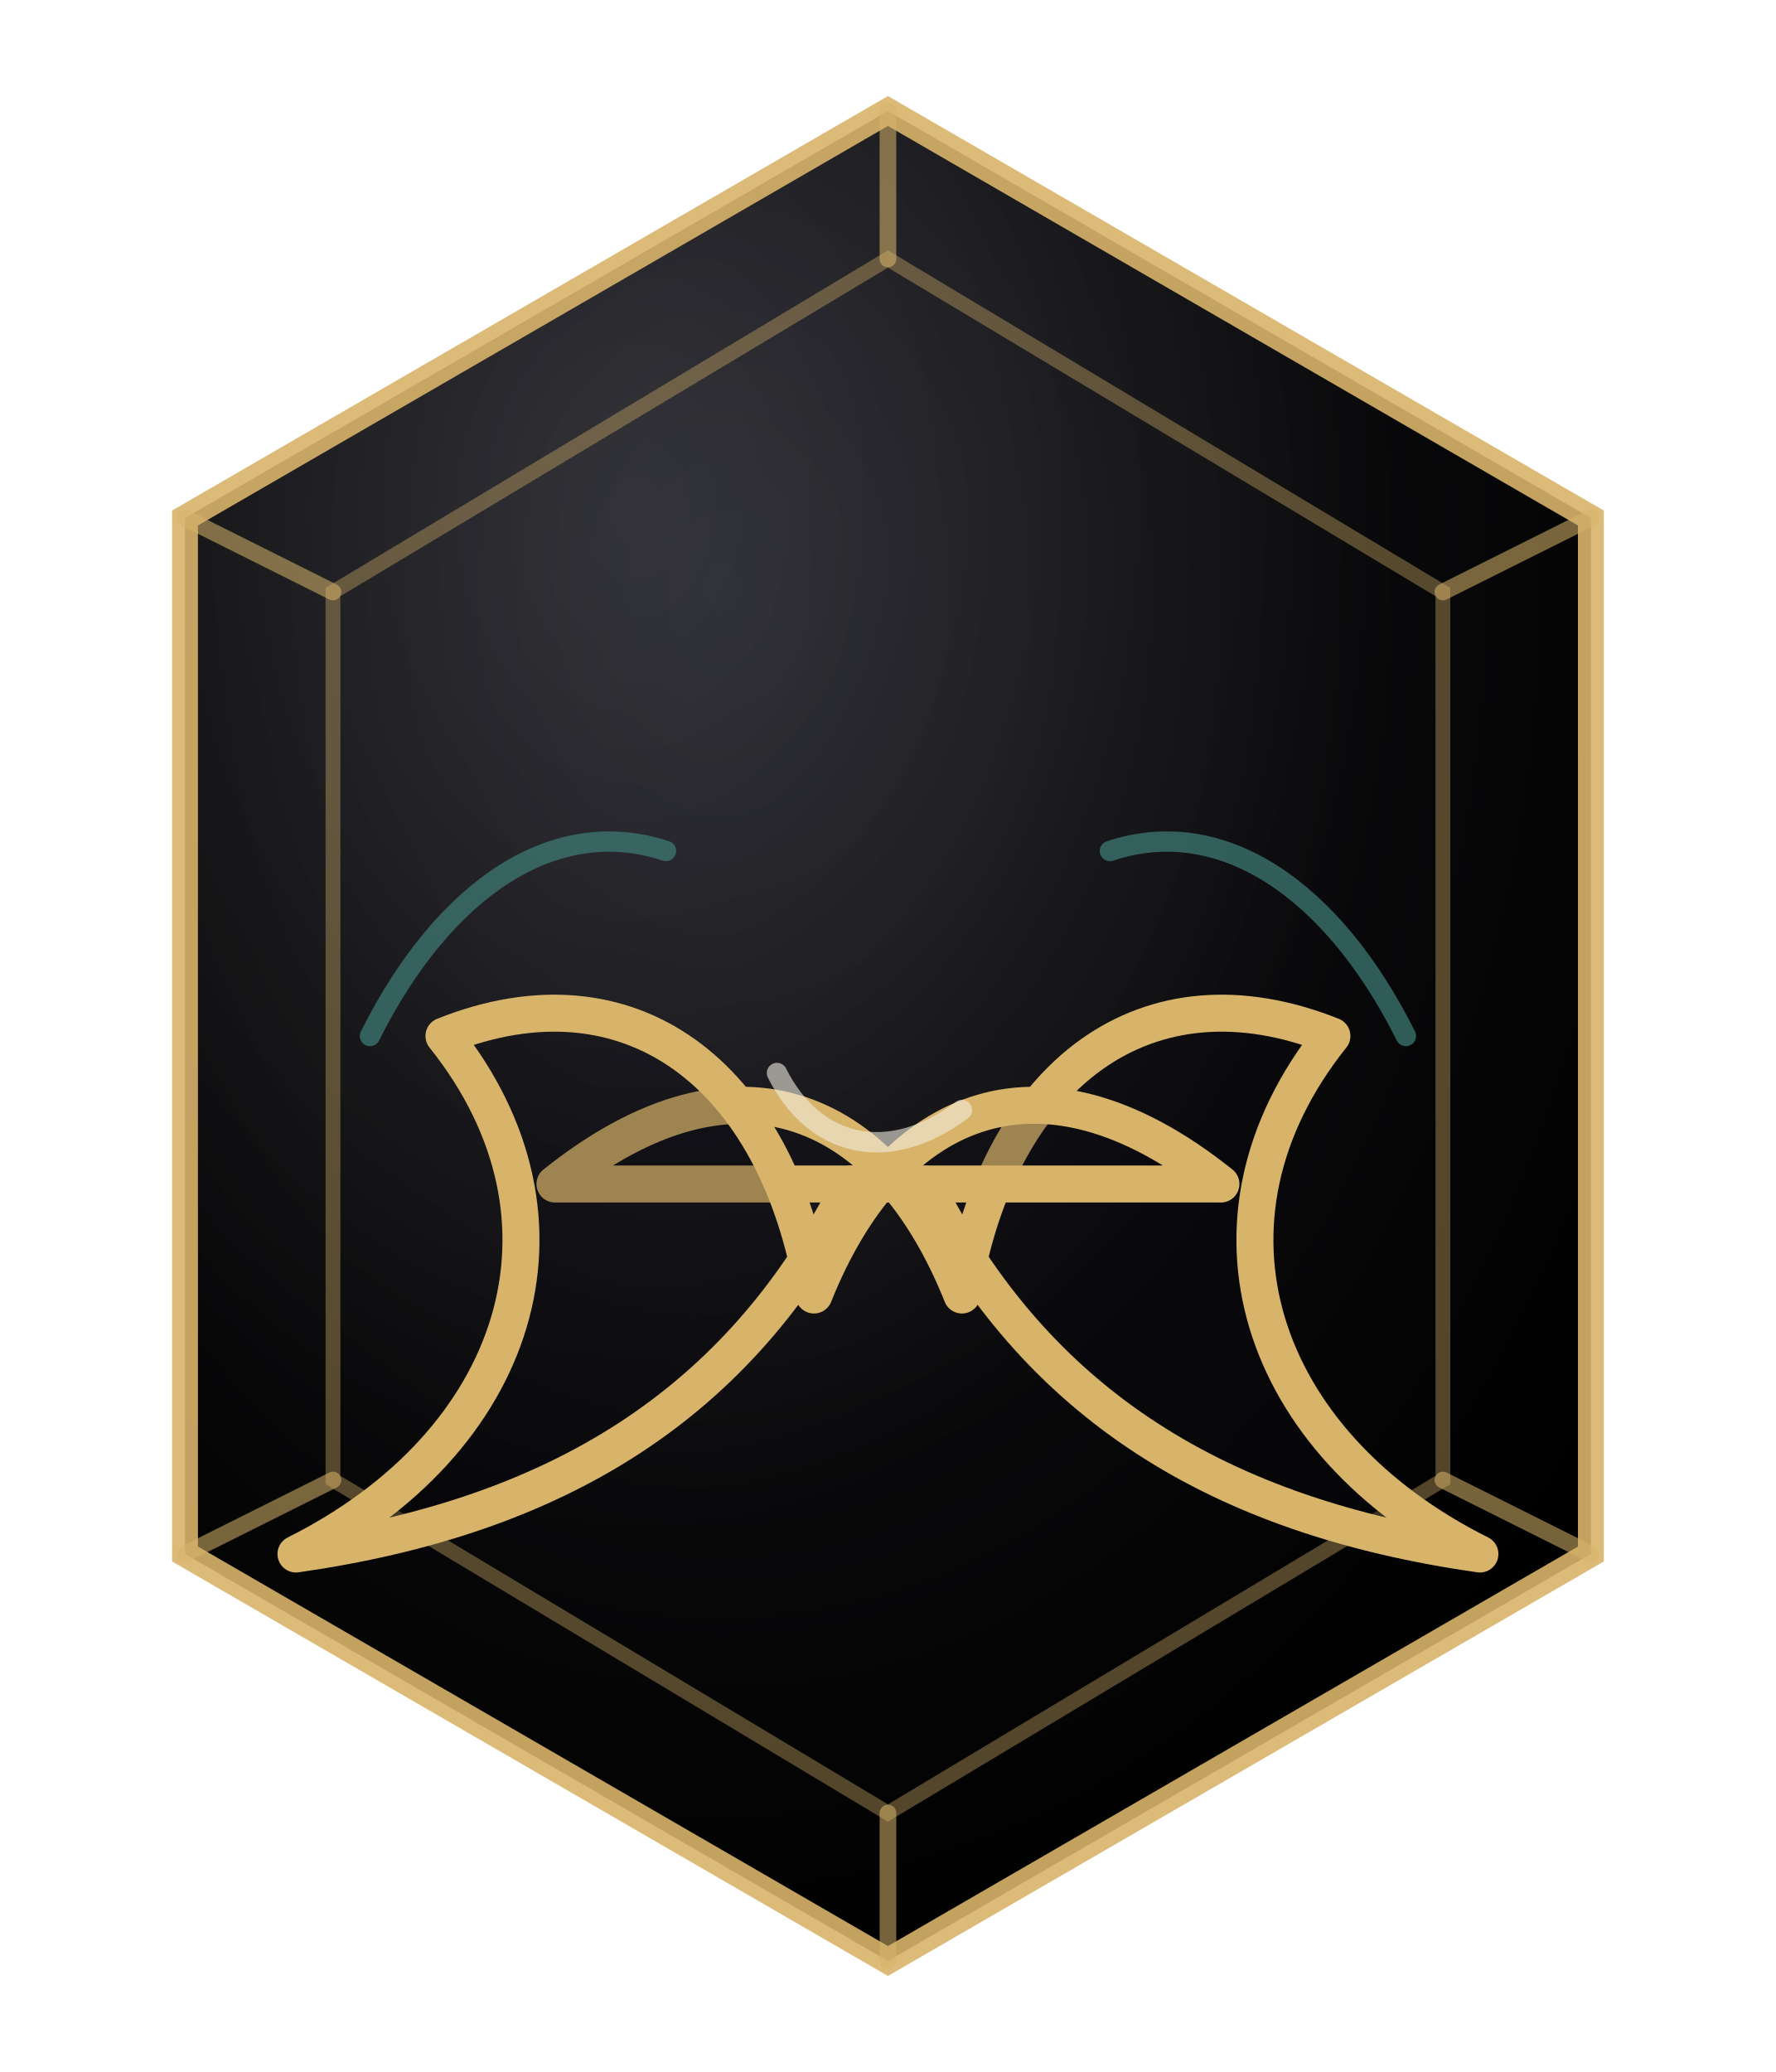
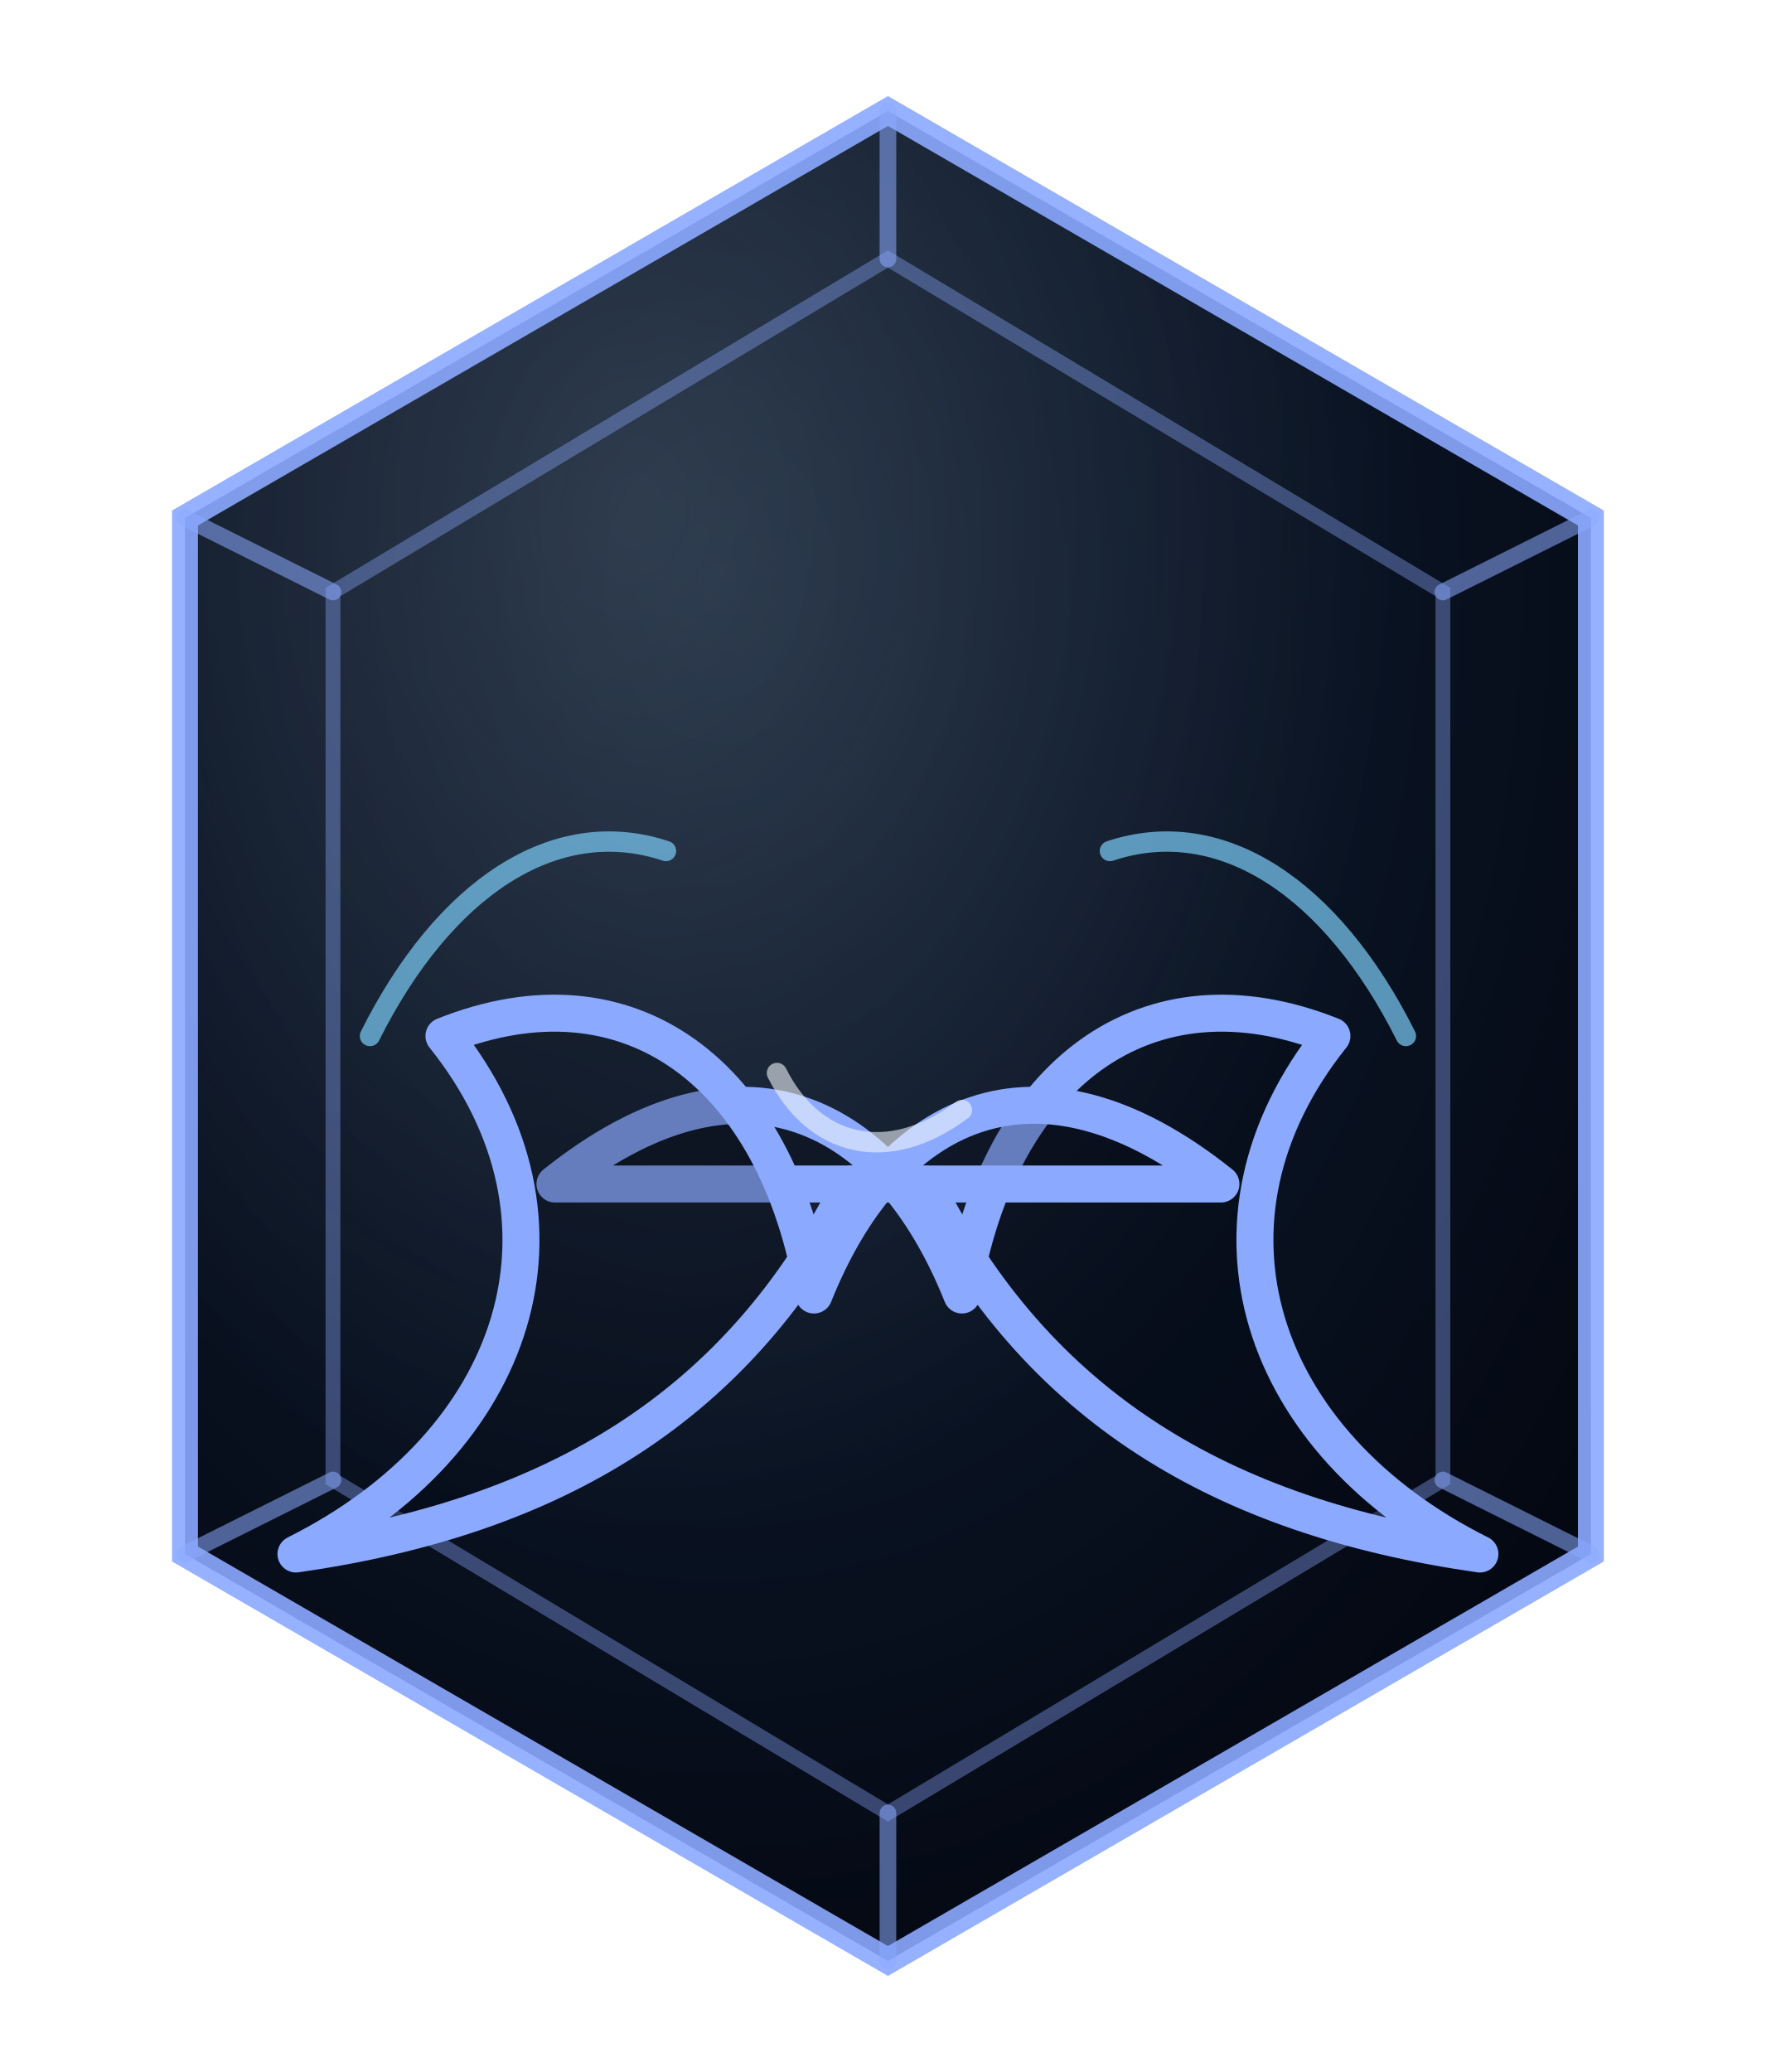
<svg xmlns="http://www.w3.org/2000/svg" viewBox="0 0 96 112" role="img" aria-label="Cancer zodiac seal">
  <defs>
    <radialGradient id="plate" cx="38%" cy="26%" r="78%">
-       <stop offset="0%" stop-color="#1a1a22" />
-       <stop offset="55%" stop-color="#0a0a0c" />
-       <stop offset="100%" stop-color="#000000" />
+       <stop offset="0%" stop-color="#17263B" />
+       <stop offset="55%" stop-color="#0A1424" />
+       <stop offset="100%" stop-color="#040812" />
    </radialGradient>
    <radialGradient id="sheen" cx="32%" cy="22%" r="55%">
-       <stop offset="0%" stop-color="#fff" stop-opacity="0.12" />
-       <stop offset="100%" stop-color="#fff" stop-opacity="0" />
+       <stop offset="0%" stop-color="#EEF4FA" stop-opacity="0.12" />
+       <stop offset="100%" stop-color="#EEF4FA" stop-opacity="0" />
    </radialGradient>
  </defs>
  <path d="M48 6 L86 28 L86 84 L48 106 L10 84 L10 28 Z" fill="url(#plate)" />
  <path d="M48 6 L86 28 L86 84 L48 106 L10 84 L10 28 Z" fill="url(#sheen)" />
-   <path d="M48 6 L86 28 L86 84 L48 106 L10 84 L10 28 Z" fill="none" stroke="#d8b46a" stroke-width="1.4" opacity="0.9" />
-   <path d="M48 14 L78 32 L78 80 L48 98 L18 80 L18 32 Z" fill="none" stroke="#d8b46a" stroke-width="0.8" opacity="0.38" />
-   <g stroke="#d8b46a" stroke-width="0.9" opacity="0.55" stroke-linecap="round">
+   <path d="M48 6 L86 28 L86 84 L48 106 L10 84 L10 28 Z" fill="none" stroke="#8BA9FF" stroke-width="1.4" opacity="0.9" />
+   <path d="M48 14 L78 32 L78 80 L48 98 L18 80 L18 32 Z" fill="none" stroke="#8BA9FF" stroke-width="0.8" opacity="0.38" />
+   <g stroke="#8BA9FF" stroke-width="0.9" opacity="0.55" stroke-linecap="round">
    <line x1="48" y1="6" x2="48" y2="14" />
    <line x1="86" y1="28" x2="78" y2="32" />
    <line x1="86" y1="84" x2="78" y2="80" />
    <line x1="48" y1="106" x2="48" y2="98" />
    <line x1="10" y1="84" x2="18" y2="80" />
    <line x1="10" y1="28" x2="18" y2="32" />
  </g>
  <g fill="none" stroke-linecap="round" stroke-linejoin="round" vector-effect="non-scaling-stroke">
-     <g stroke="#d8b46a" stroke-width="2">
-       <path d="M30 64c10-8 18-4 22 6 2-12 10-18 20-14-8 10-4 22 8 28-14-2-24-8-30-20z" fill="#0a0a10" fill-opacity="0.34" />
-       <path d="M66 64c-10-8-18-4-22 6-2-12-10-18-20-14 8 10 4 22-8 28 14-2 24-8 30-20z" fill="#0a0a10" fill-opacity="0.28" />
-       <path d="M42 58c2 4 6 5 10 2" stroke-width="1.1" stroke="#f2ecdf" opacity="0.6" />
+     <g stroke="#8BA9FF" stroke-width="2">
+       <path d="M30 64c10-8 18-4 22 6 2-12 10-18 20-14-8 10-4 22 8 28-14-2-24-8-30-20z" fill="#040812" fill-opacity="0.34" />
+       <path d="M66 64c-10-8-18-4-22 6-2-12-10-18-20-14 8 10 4 22-8 28 14-2 24-8 30-20z" fill="#040812" fill-opacity="0.28" />
+       <path d="M42 58c2 4 6 5 10 2" stroke-width="1.1" stroke="#EEF4FA" opacity="0.6" />
    </g>
-     <g stroke="#3f7d76" stroke-width="1.1" opacity="0.72" fill="none">
+     <g stroke="#79C7F2" stroke-width="1.1" opacity="0.72" fill="none">
      <path d="M20 56c4-8 10-12 16-10" />
      <path d="M76 56c-4-8-10-12-16-10" />
    </g>
  </g>
</svg>
